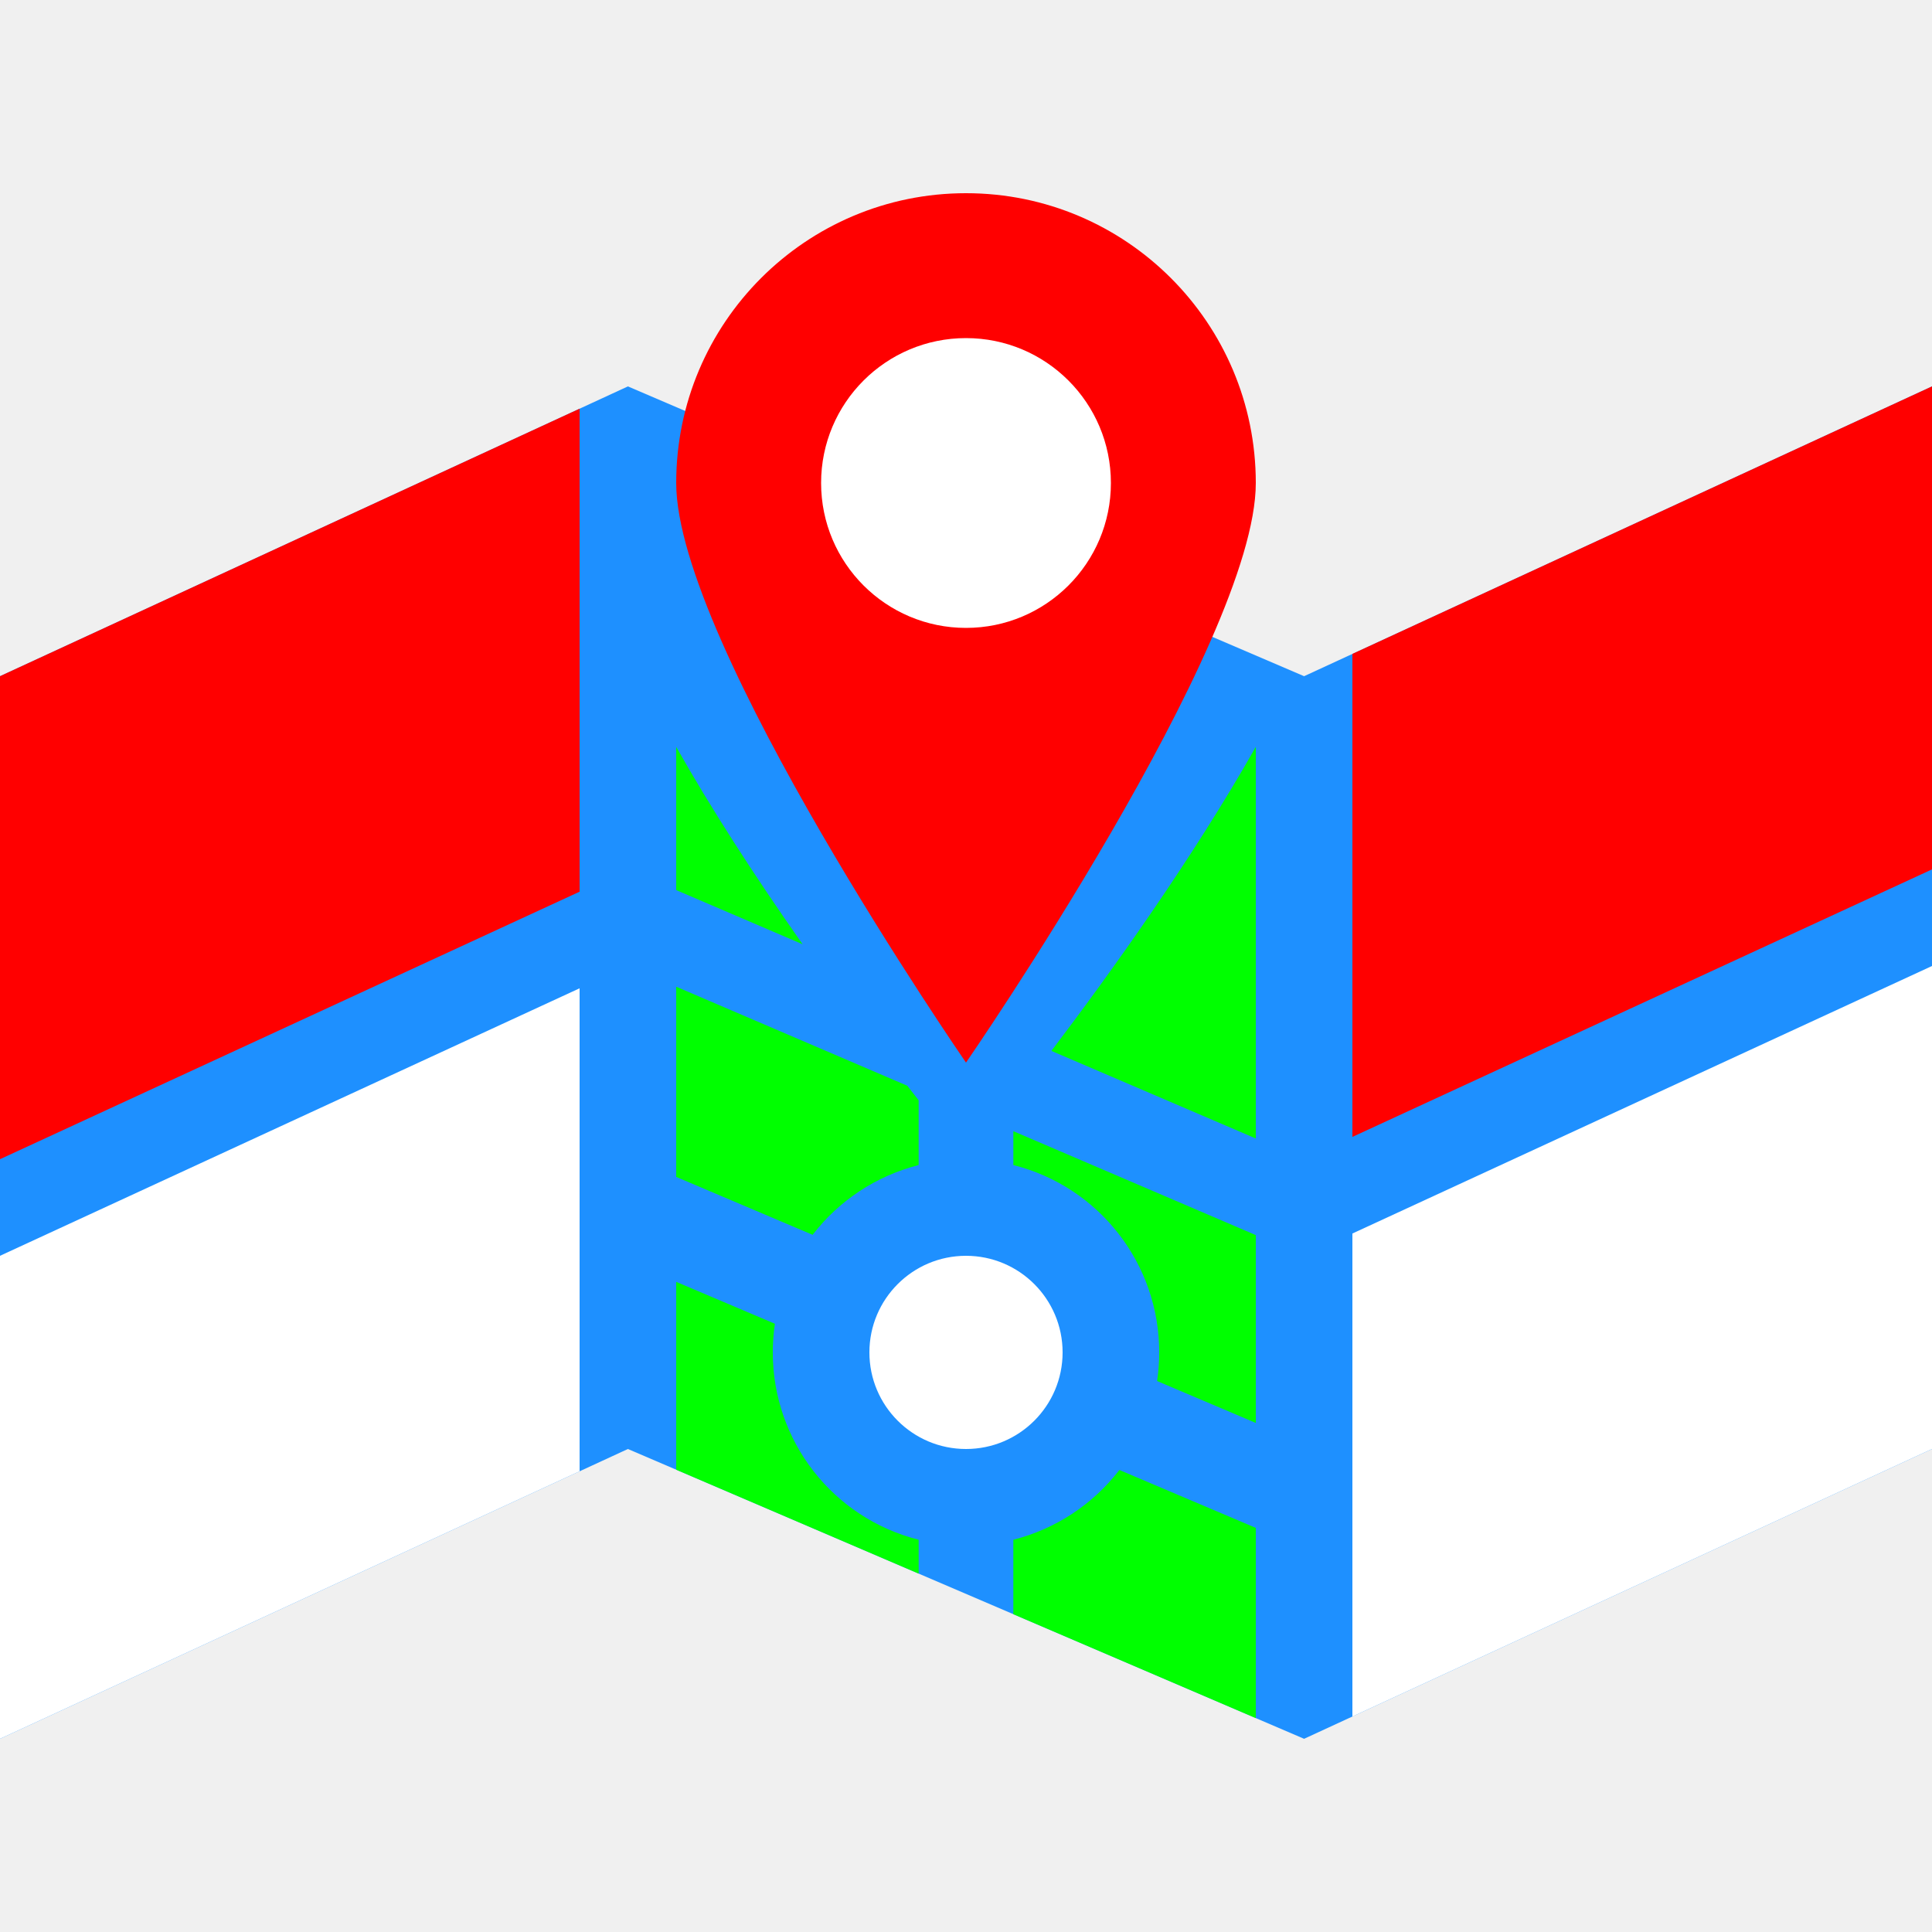
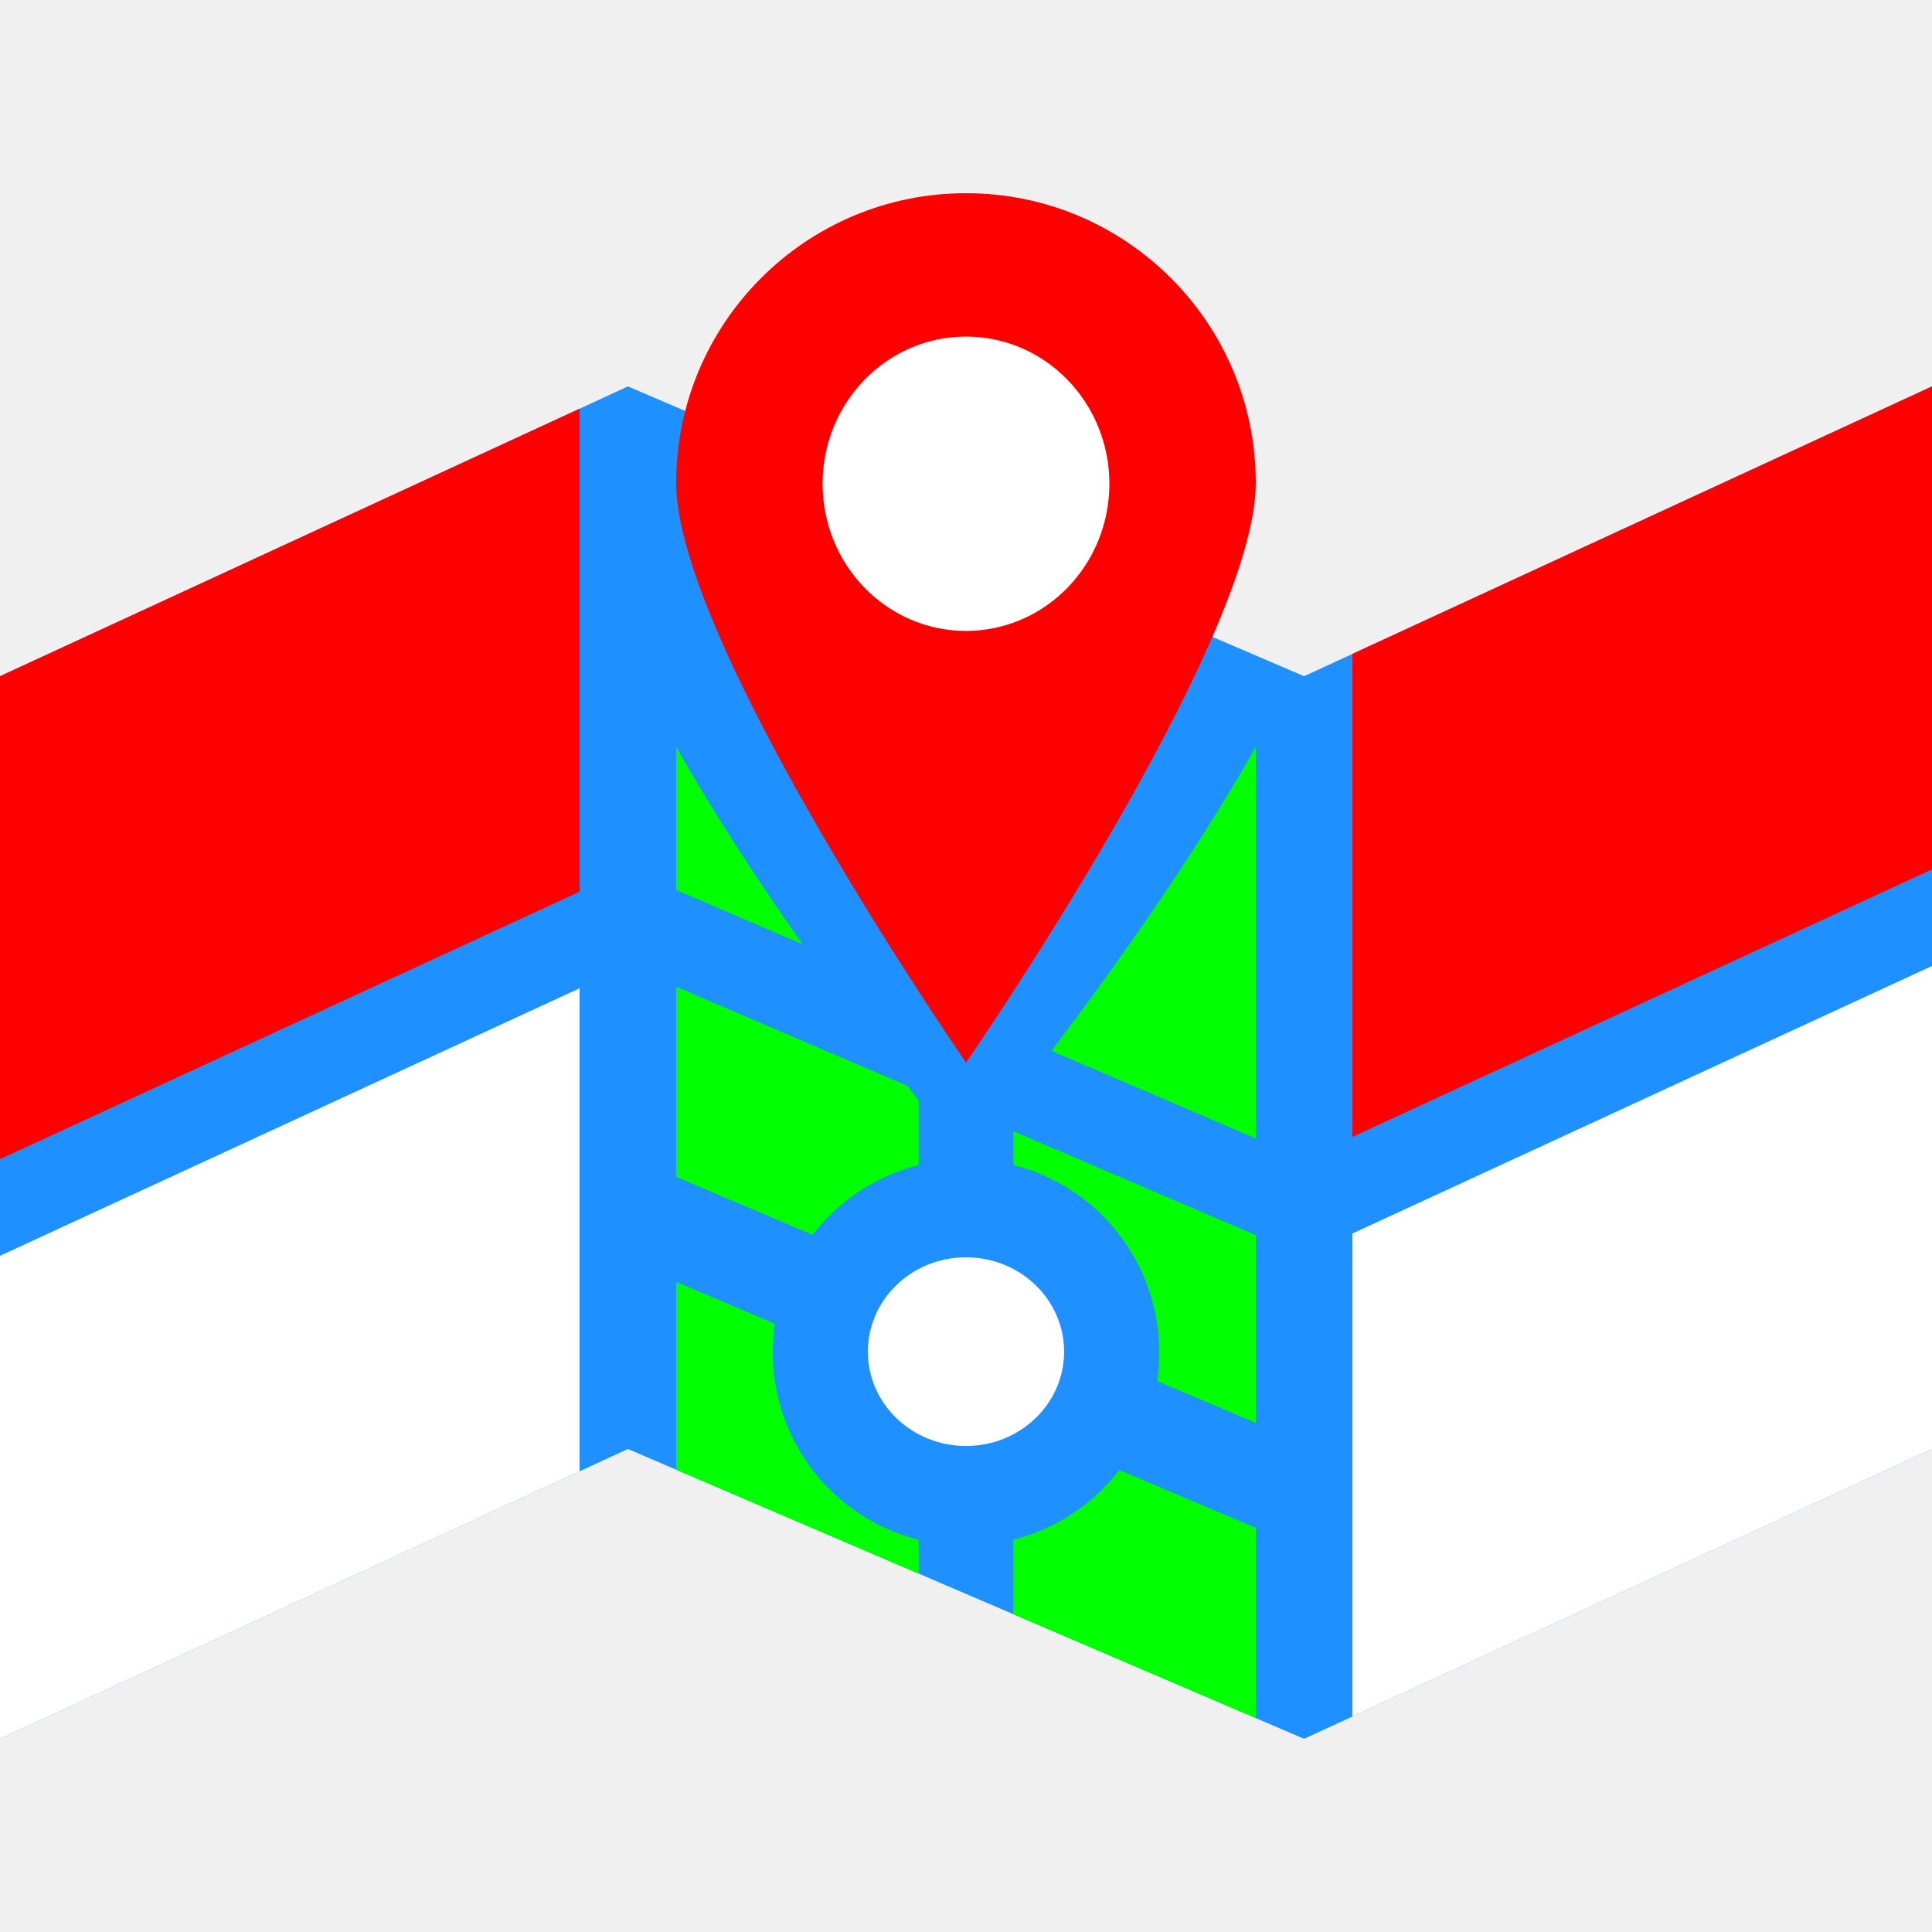
- <svg xmlns="http://www.w3.org/2000/svg" width="256" height="256" viewBox="0 0 1000 1000">
+ <svg xmlns="http://www.w3.org/2000/svg" width="256" height="256" viewBox="0 0 256 256">
  <defs>
-     <clipPath id="b">
-       <rect width="1000" height="1000" />
+     <clipPath id="clip-logo">
+       <rect width="256" height="256" />
    </clipPath>
  </defs>
-   <g id="a" clip-path="url(#b)">
-     <path d="M325,550,0,700V400H0V150L325,0,675,150,1000,0V550L675,700Z" transform="translate(0 200)" fill="#1e90ff" />
-     <path d="M0,700V450L300,311.538v250Zm700-11.537v-250L1000,300V550L700,688.462h0Z" transform="translate(0 200)" fill="#fff" />
-     <path d="M0,400H0V150L300,11.539v250Zm700-11.539h0v-250L1000,0V250Z" transform="translate(0 200)" fill="red" />
-     <path d="M343.869,502.713l-125.5-53.787V410.389a100.438,100.438,0,0,0,54.888-36.107l70.612,29.973v98.457Zm-174.5-74.787L43.87,374.14V276.913L94.964,298.6a101,101,0,0,0-1.094,14.823,99.915,99.915,0,0,0,75.5,96.964v17.535Zm174.5-77.987h0l-51.094-21.688a101.013,101.013,0,0,0,1.1-14.824,99.915,99.915,0,0,0-75.5-96.964V198.925l125.5,53.786v97.228Zm-229.388-97.37h0L43.87,222.6V124.14L163.5,175.412c1.858,2.394,3.831,4.922,5.864,7.515V216.46a100.441,100.441,0,0,0-54.888,36.109Zm229.388-49.857L238.08,157.371C268.165,117.707,310.94,58.209,343.869,0V202.712ZM109.305,102.184h0L43.87,74.139V0C61.383,30.961,83.4,65.339,109.3,102.181h0Z" transform="translate(306.13 386.575)" fill="lime" />
-     <circle cx="50" cy="50" r="50" transform="translate(450 650)" fill="#fff" />
-     <g transform="translate(0 50)">
-       <path d="M150,0A150,150,0,0,1,300,150c0,82.843-150,300-150,300S0,232.843,0,150A150,150,0,0,1,150,0Z" transform="translate(350 50)" fill="red" />
-       <circle cx="75" cy="75" r="75" transform="translate(425 125)" fill="#fff" />
+   <g id="logo" clip-path="url(#clip-logo)">
+     <g id="map" transform="translate(0 -74.4)">
+       <path id="sea" d="M83.2,140.8,0,179.2V102.4H0v-64L83.2,0l89.6,38.4L256,0V140.8l-83.2,38.4Z" transform="translate(0 125.6)" fill="#1e90ff" />
+       <path id="white" d="M0,402.4v-64l76.8-35.446v64Zm179.2-2.953v-64L256,300v64l-76.8,35.446h0Z" transform="translate(0 -97.6)" fill="#fff" />
+       <path id="red" d="M0,102.4H0v-64L76.8,2.954v64Zm179.2-2.954h0v-64L256,0V64Z" transform="translate(0 125.6)" fill="red" />
+       <path id="arc" d="M120.67,128.695,88.542,114.925V105.06a25.712,25.712,0,0,0,14.051-9.243l18.077,7.673v25.2ZM76,109.549,43.87,95.78V70.89l13.08,5.552a25.855,25.855,0,0,0-.28,3.795A25.578,25.578,0,0,0,76,105.059v4.489ZM120.67,89.584h0l-13.08-5.552a25.857,25.857,0,0,0,.28-3.795A25.578,25.578,0,0,0,88.542,55.415v-4.49L120.67,64.694v24.89ZM61.946,64.658h0L43.87,56.986V31.78L74.5,44.905c.476.613.981,1.26,1.5,1.924v8.584a25.713,25.713,0,0,0-14.051,9.244ZM120.67,51.894,93.588,40.287C101.29,30.133,112.24,14.9,120.67,0V51.894ZM60.621,26.159h0L43.87,18.98V0c4.483,7.926,10.12,16.727,16.75,26.158h0Z" transform="translate(45.73 173.363)" fill="lime" />
+       <ellipse id="point" cx="13" cy="12.5" rx="13" ry="12.5" transform="translate(115 241)" fill="#fff" />
+       <g id="pin" transform="translate(89.6 100)">
+         <path id="red-2" data-name="red" d="M38.4,0A38.4,38.4,0,0,1,76.8,38.4c0,21.208-38.4,76.8-38.4,76.8S0,59.608,0,38.4A38.4,38.4,0,0,1,38.4,0Z" transform="translate(0 0)" fill="red" />
+         <ellipse id="white-2" data-name="white" cx="19" cy="19.5" rx="19" ry="19.5" transform="translate(19.4 19)" fill="#fff" />
+       </g>
    </g>
  </g>
</svg>
